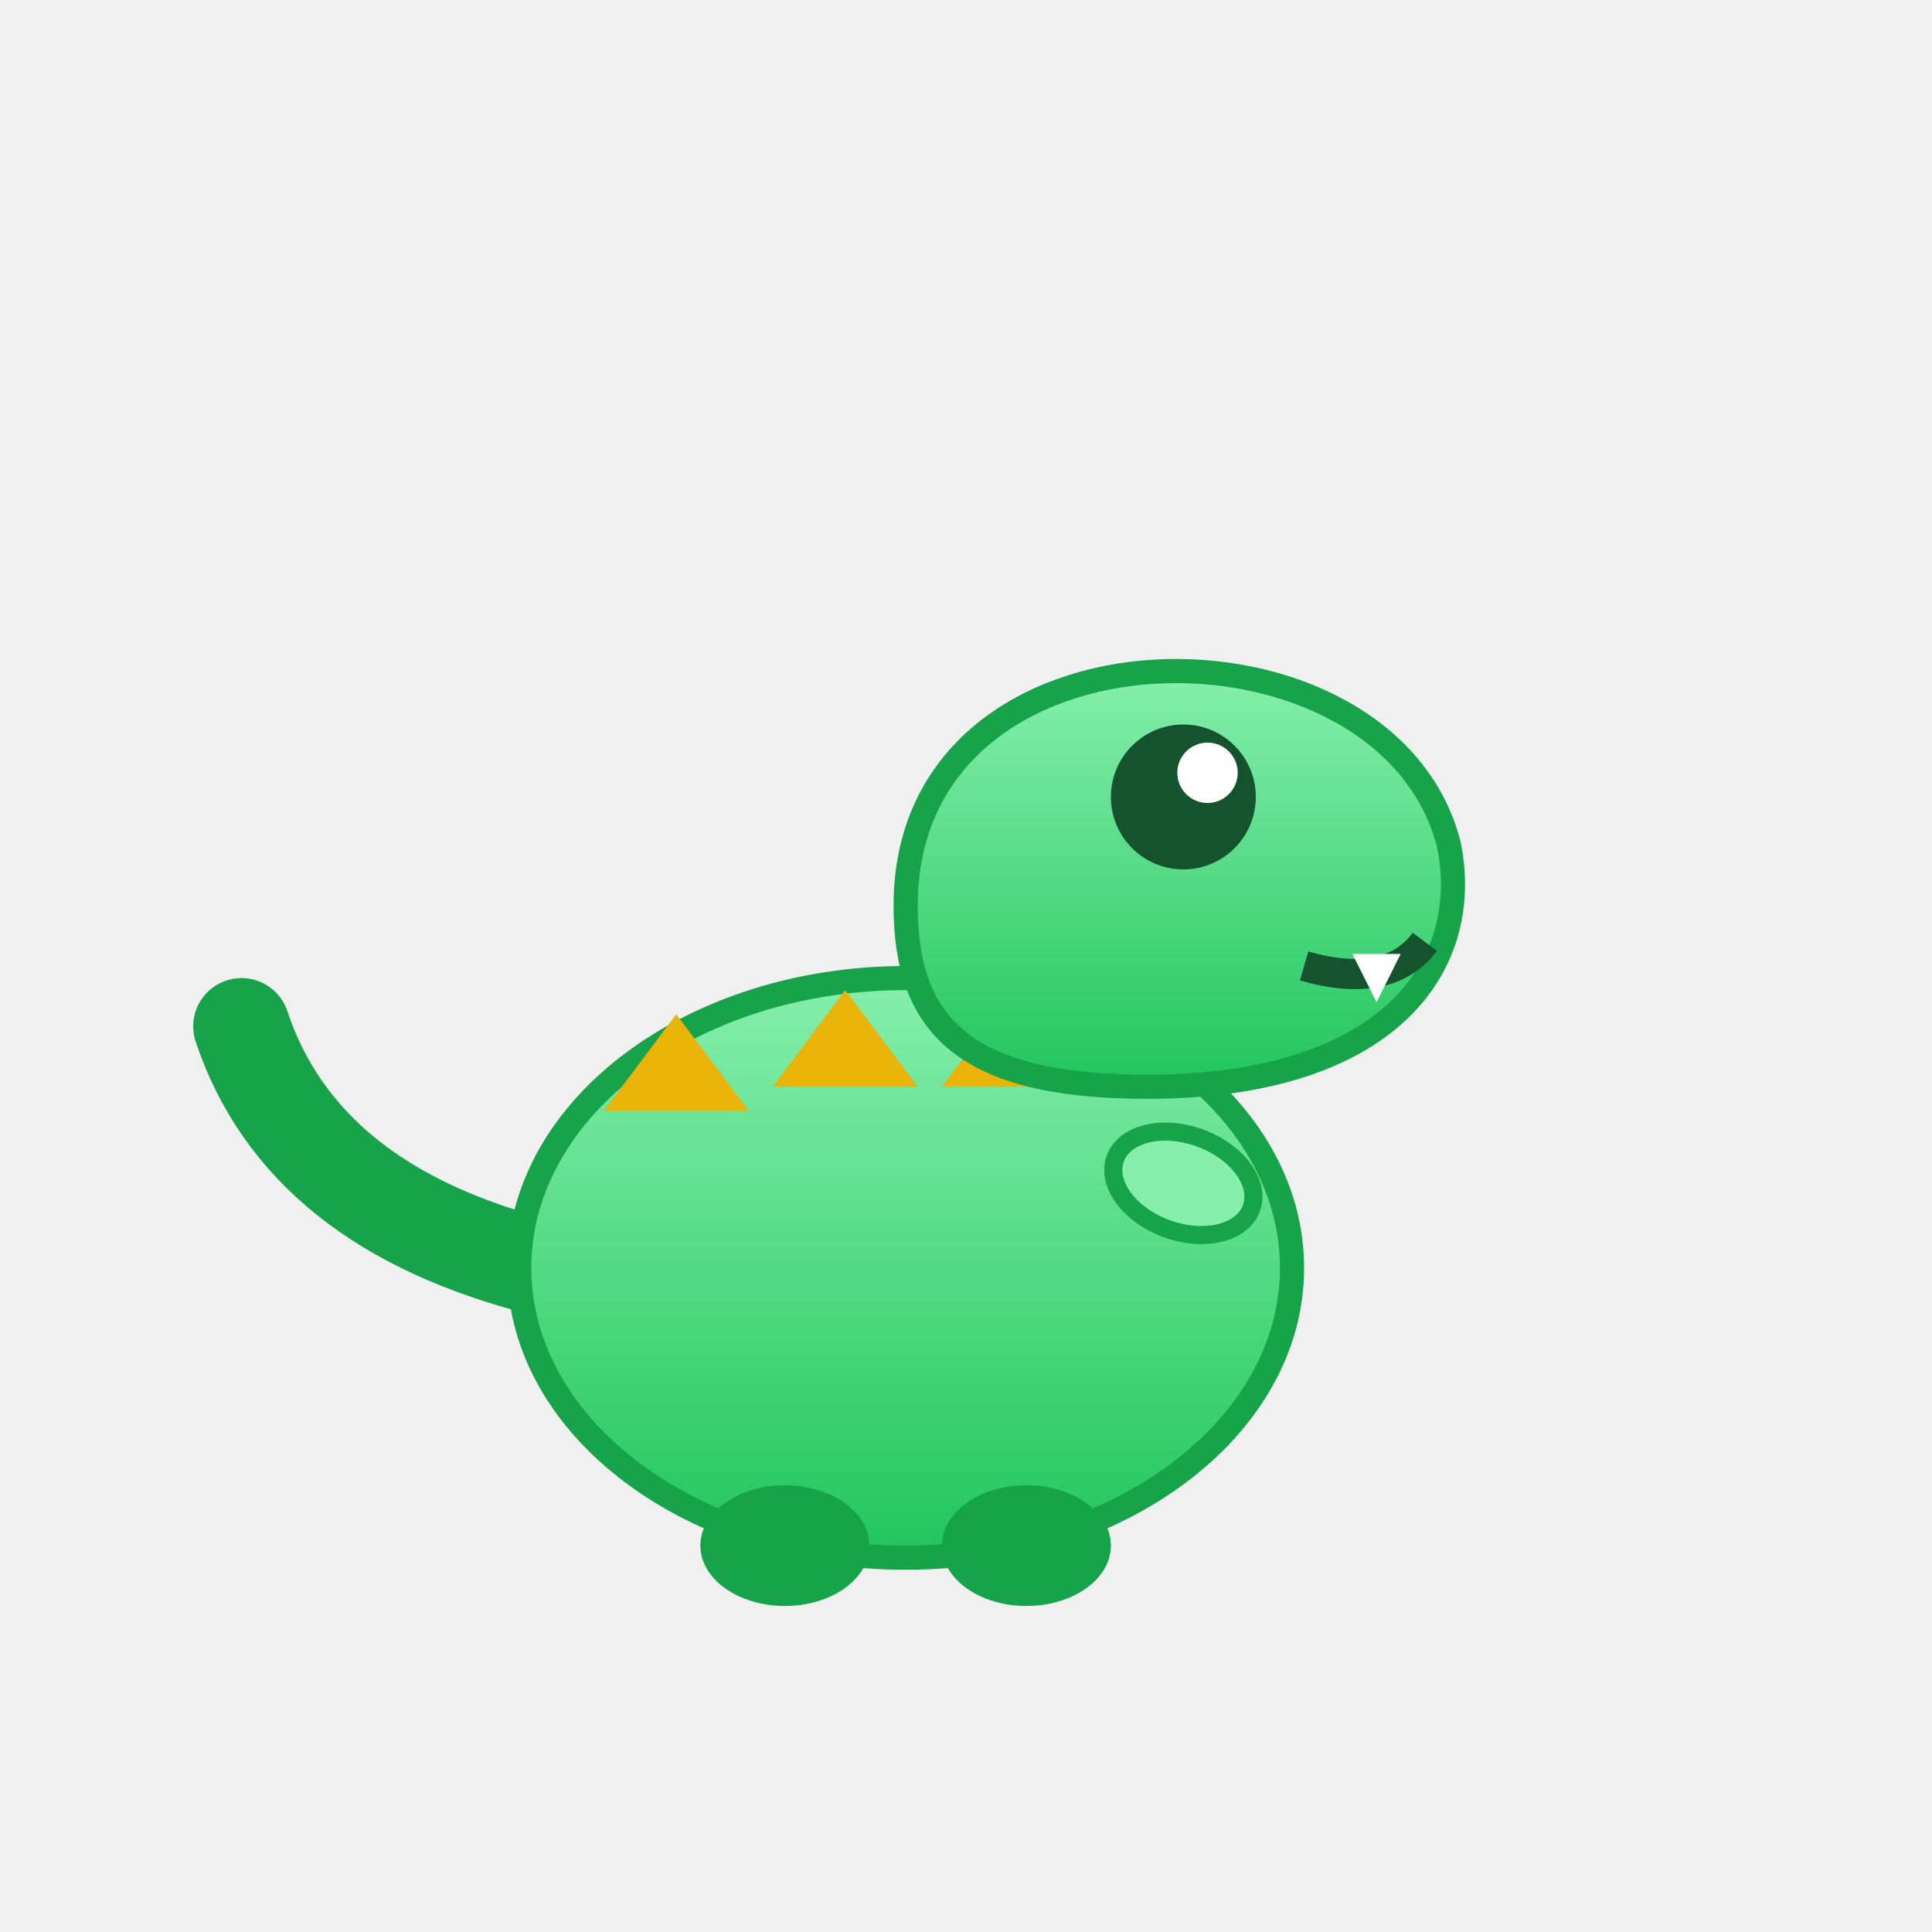
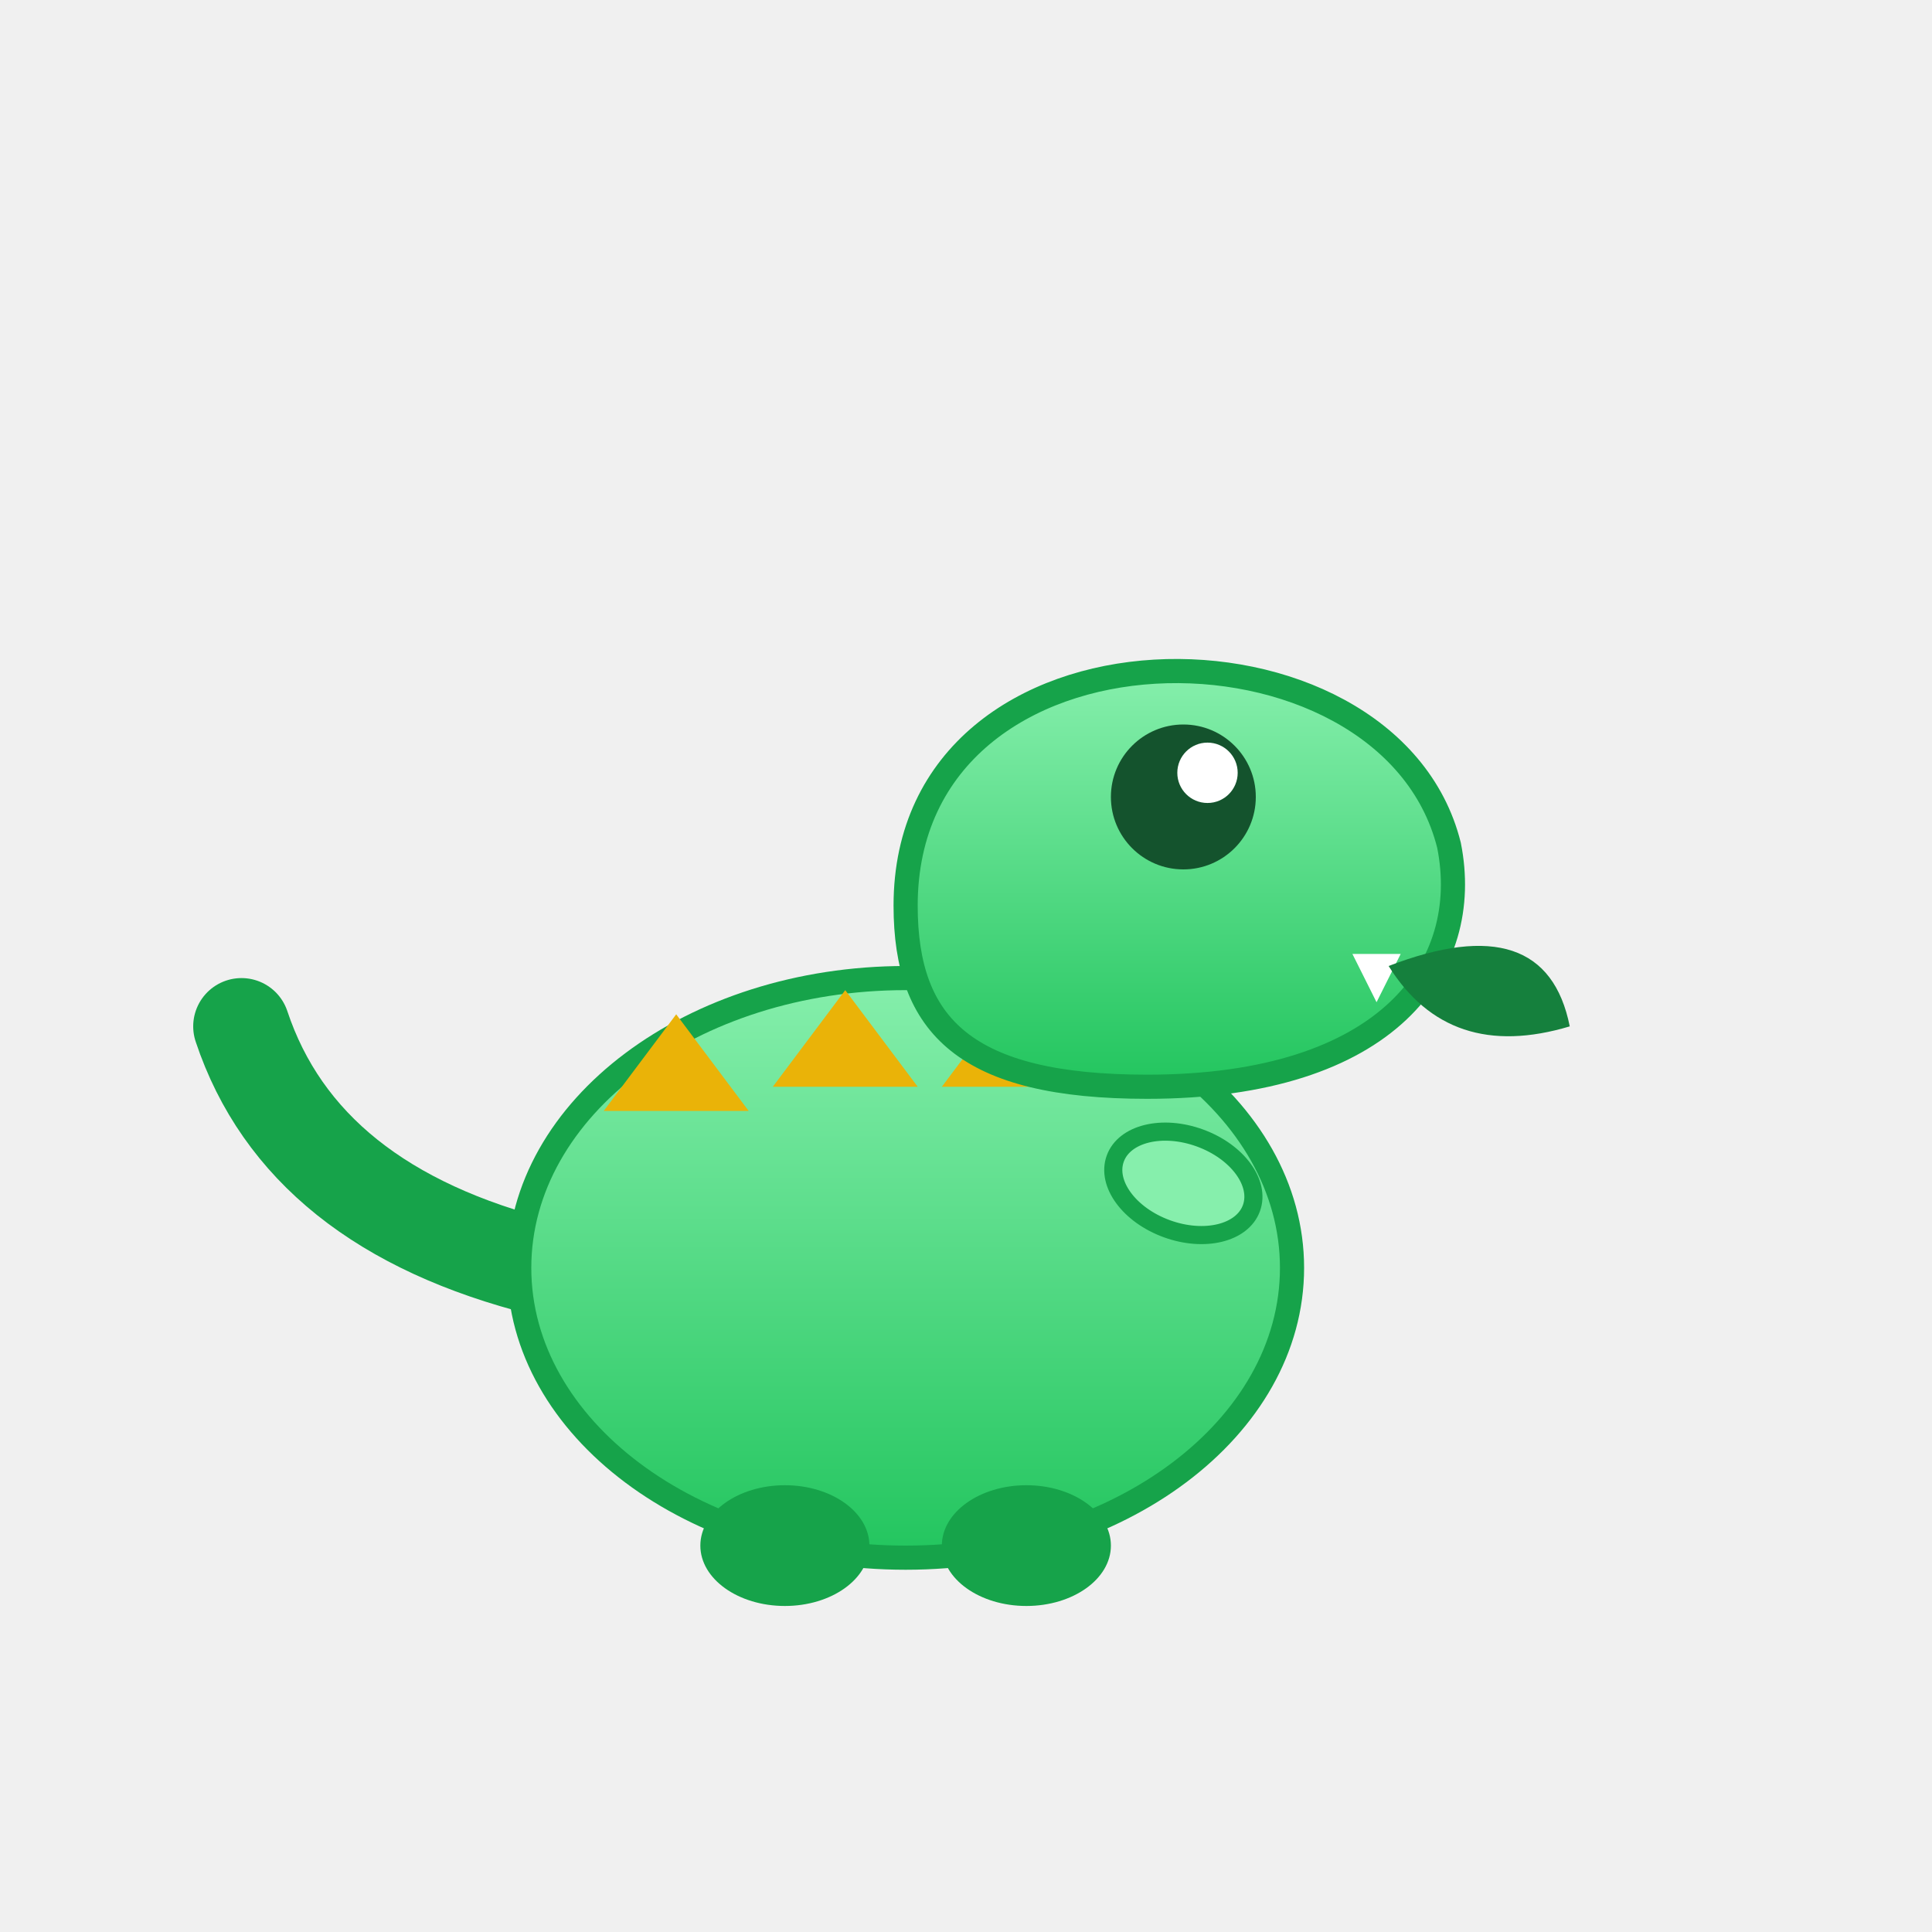
<svg xmlns="http://www.w3.org/2000/svg" viewBox="0 0 160 160" width="100%" height="100%">
  <defs>
    <linearGradient id="dino-grad" x1="0%" y1="0%" x2="0%" y2="100%">
      <stop offset="0%" stop-color="#86efac" />
      <stop offset="100%" stop-color="#22c55e" />
    </linearGradient>
  </defs>
  <style>
-     @keyframes dino-hop { 0%, 100% { transform: translateY(0); } 50% { transform: translateY(-8px) rotate(2deg); } }
-     .rexy { animation: dino-hop 1.8s ease-in-out infinite; transform-origin: 80px 135px; }
+     @keyframes dinoHop {
+       0%, 100% { transform: translateY(0); }
+       50% { transform: translateY(-8px) rotate(2deg); }
+     }
+     @keyframes tailWagDino {
+       0%, 100% { transform: rotate(-5deg); }
+       50% { transform: rotate(12deg); }
+     }
+     .rexy-body { animation: dinoHop 2s ease-in-out infinite; transform-origin: center bottom; }
+     .tail-d { animation: tailWagDino 1.5s ease-in-out infinite; transform-origin: 45px 105px; }
  </style>
-   <g class="rexy">
-     <path d="M 45 105 Q 25 100 20 85" fill="none" stroke="#16a34a" stroke-width="8" stroke-linecap="round" />
+   <g class="rexy-body">
+     <path d="M 45 105 Q 25 100 20 85" fill="none" stroke="#16a34a" stroke-width="8" stroke-linecap="round" class="tail-d" />
    <ellipse cx="75" cy="105" rx="32" ry="24" fill="url(#dino-grad)" stroke="#16a34a" stroke-width="2" />
    <polygon points="50,92 56,84 62,92" fill="#eab308" />
    <polygon points="64,90 70,82 76,90" fill="#eab308" />
    <polygon points="78,90 84,82 90,90" fill="#eab308" />
    <path d="M 75 75 C 75 50 115 50 120 70 C 122 80 115 90 95 90 C 80 90 75 85 75 75 Z" fill="url(#dino-grad)" stroke="#16a34a" stroke-width="2" />
    <circle cx="98" cy="66" r="6" fill="#14532d" />
    <circle cx="100" cy="64" r="2.5" fill="#ffffff" />
-     <path d="M 108 80 Q 115 82 118 78" fill="none" stroke="#14532d" stroke-width="2.5" />
    <polygon points="112,79 114,83 116,79" fill="#ffffff" />
+     <path d="M 115 80 Q 128 75 130 85 Q 120 88 115 80 Z" fill="#15803d" />
    <ellipse cx="98" cy="98" rx="6" ry="4" fill="#86efac" stroke="#16a34a" stroke-width="1.5" transform="rotate(20 98 98)" />
    <ellipse cx="65" cy="128" rx="7" ry="5" fill="#16a34a" />
    <ellipse cx="85" cy="128" rx="7" ry="5" fill="#16a34a" />
  </g>
</svg>
